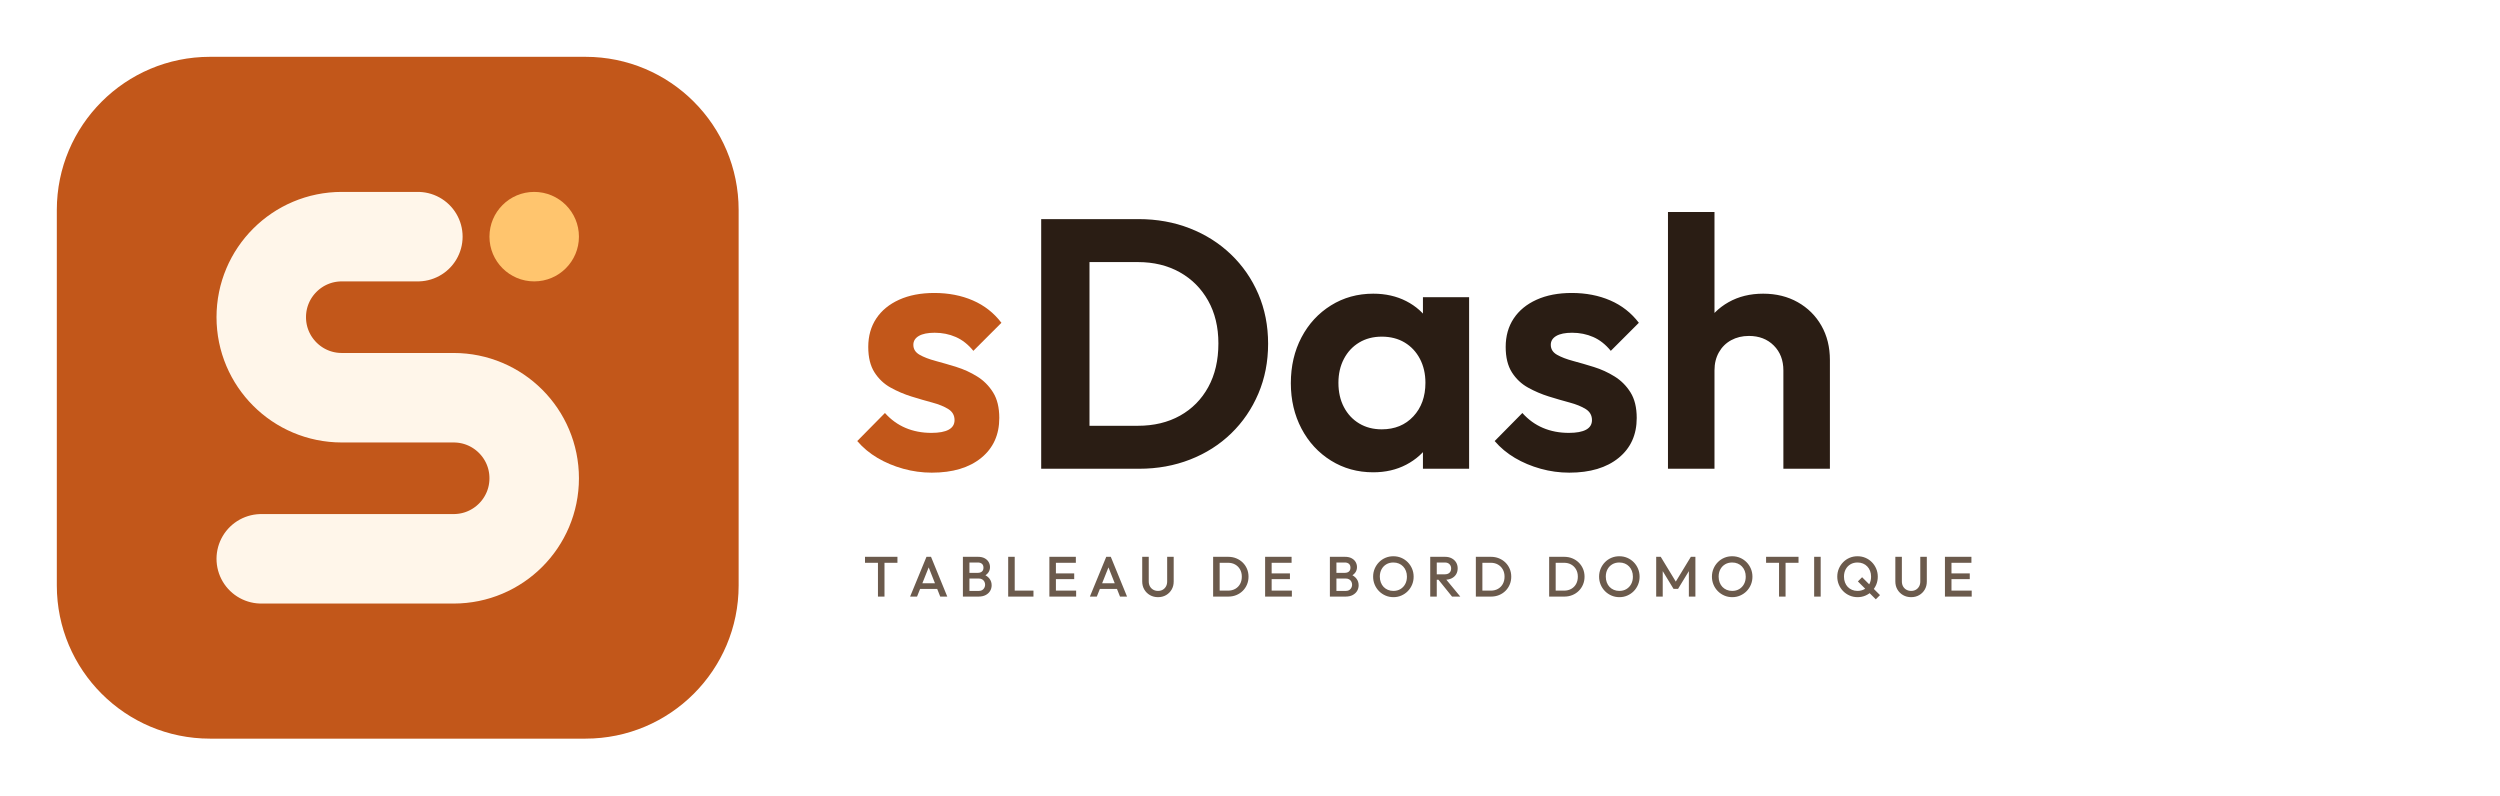
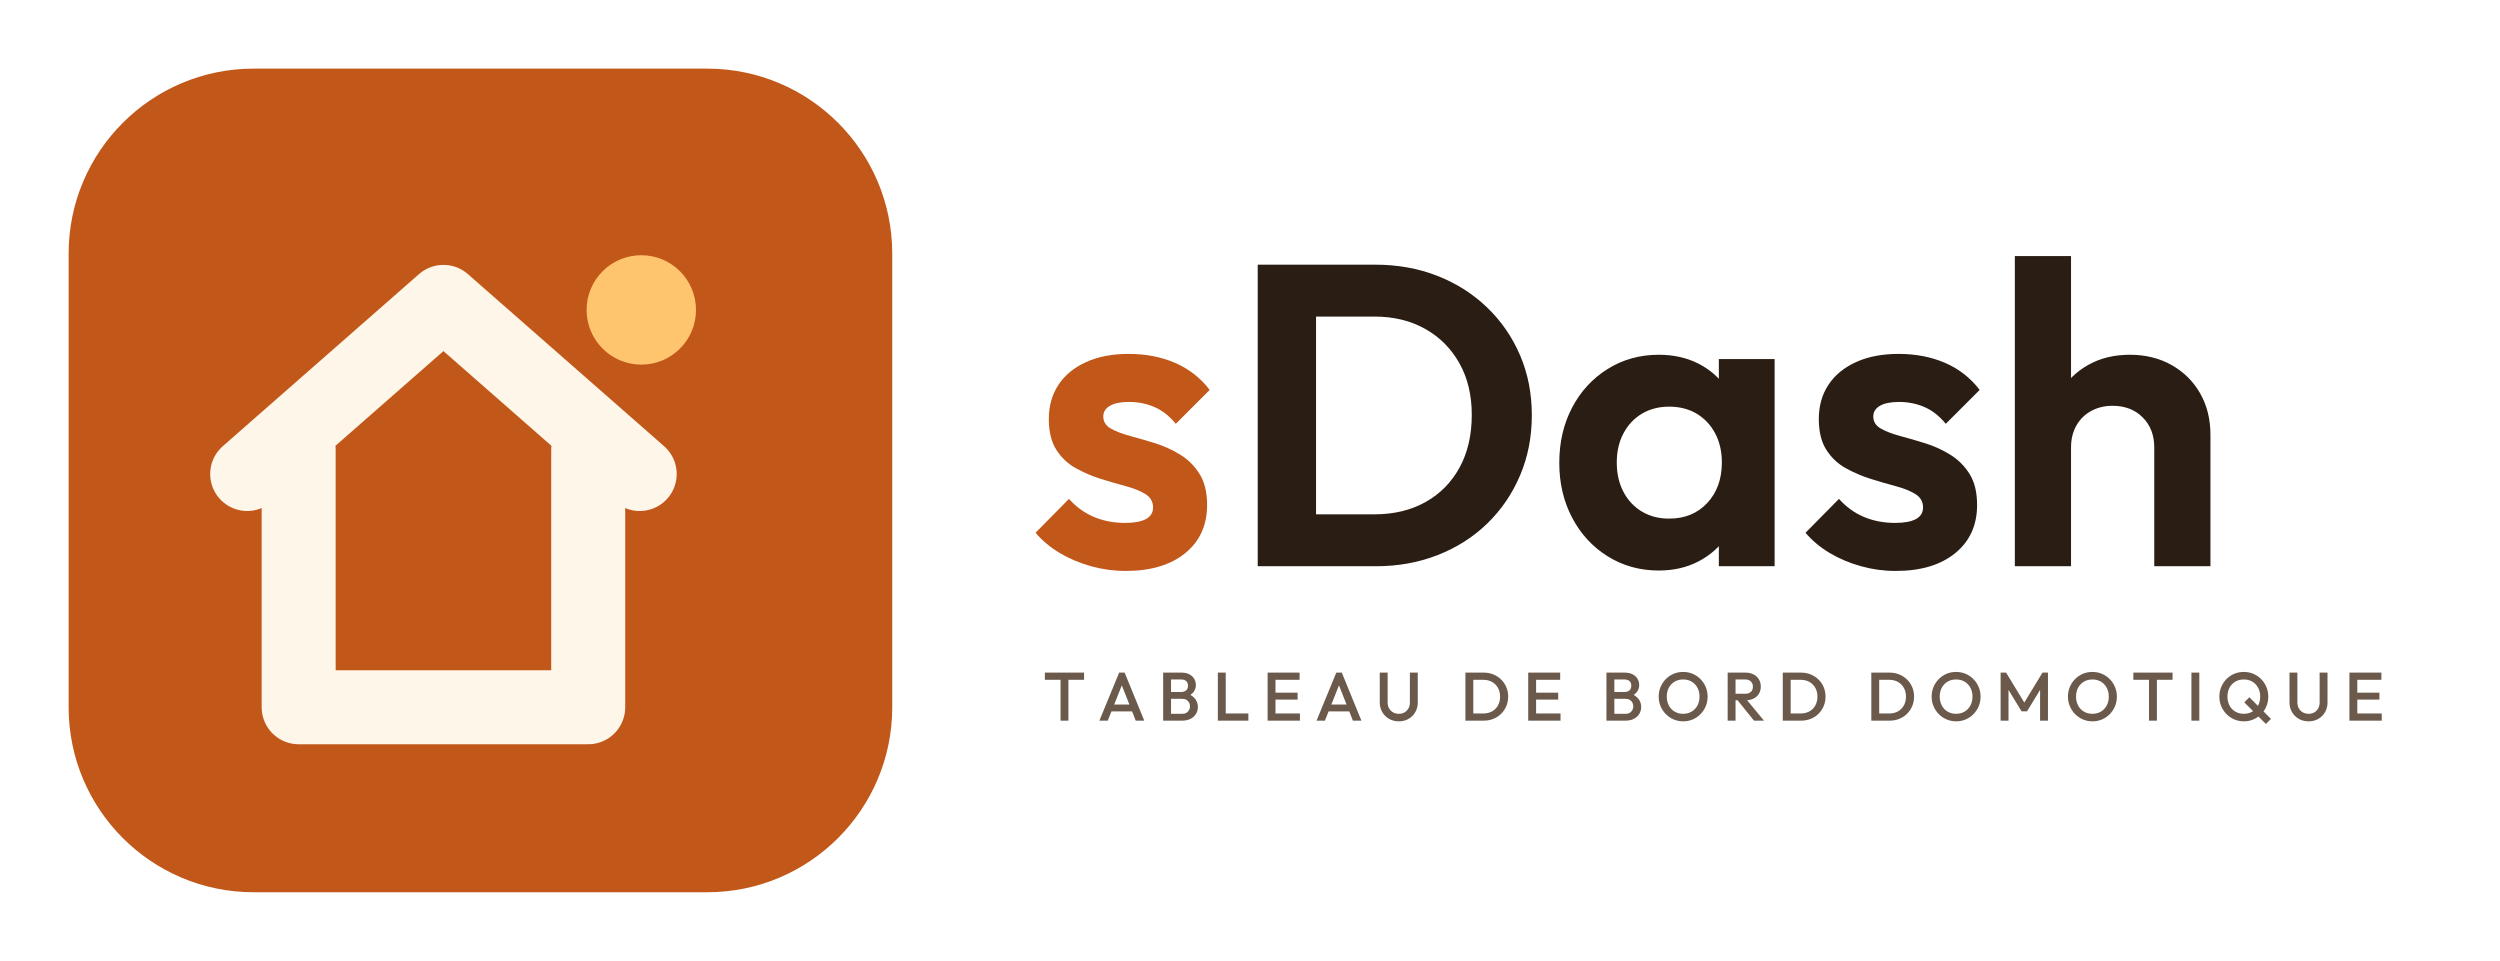
- <svg xmlns="http://www.w3.org/2000/svg" viewBox="0 0 1760 560" width="1760" height="560">
+ <svg xmlns="http://www.w3.org/2000/svg" viewBox="0 0 1457 560" width="1457" height="560">
  <svg x="40" y="40" width="480" height="480" viewBox="0 0 1024 1024">
    <rect width="1024" height="1024" rx="230" fill="#C2571A" />
-     <g transform="translate(512 512) scale(1.12) translate(-512 -512)">
-       <path d="M539 296 H437 A108 108 0 0 0 437 512 H587 A108 108 0 0 1 587 728 H329" fill="none" stroke="#FFF6EA" stroke-width="120" stroke-linecap="round" stroke-linejoin="round" />
-       <circle cx="695" cy="296" r="60" fill="#FFC56E" />
-     </g>
+     <path d="M222 504 L466 290 L710 504 M286 474 V794 H646 V474" fill="none" stroke="#FFF6EA" stroke-width="92" stroke-linecap="round" stroke-linejoin="round" />
+     <circle cx="712" cy="300" r="106" fill="#C2571A" />
+     <circle cx="712" cy="300" r="68" fill="#FFC56E" />
  </svg>
  <path d="M656.0 332.75Q645.75 332.75 635.875 330.0Q626.0 327.25 617.75 322.375Q609.5 317.5 603.5 310.5L623.0 290.75Q629.25 297.75 637.5 301.25Q645.75 304.75 655.75 304.75Q663.75 304.75 667.875 302.5Q672.0 300.25 672.0 295.75Q672.0 290.75 667.625 288.0Q663.25 285.25 656.25 283.375Q649.25 281.5 641.625 279.125Q634.0 276.75 627.0 272.875Q620.0 269.0 615.625 262.125Q611.25 255.25 611.25 244.25Q611.25 232.75 616.875 224.25Q622.5 215.75 633.0 211.0Q643.5 206.25 657.75 206.25Q672.75 206.25 684.875 211.5Q697.0 216.75 705.0 227.25L685.25 247.0Q679.75 240.25 672.875 237.25Q666.0 234.25 658.0 234.25Q650.75 234.25 646.875 236.5Q643.0 238.75 643.0 242.75Q643.0 247.25 647.375 249.75Q651.75 252.25 658.75 254.125Q665.75 256.0 673.375 258.375Q681.0 260.75 687.875 265.0Q694.75 269.25 699.125 276.25Q703.5 283.25 703.5 294.25Q703.5 312.0 690.75 322.375Q678.0 332.75 656.0 332.75Z" fill="#C2571A" />
  <path d="M756.25 330.0V299.75H801.0Q818.0 299.75 830.75 292.625Q843.5 285.5 850.625 272.5Q857.75 259.5 857.75 241.75Q857.75 224.5 850.5 211.625Q843.25 198.75 830.5 191.625Q817.75 184.5 801.0 184.5H755.5V154.25H801.5Q821.0 154.25 837.625 160.75Q854.25 167.25 866.625 179.125Q879.0 191.0 885.875 207.0Q892.75 223.0 892.75 242.0Q892.75 261.0 885.875 277.125Q879.0 293.25 866.75 305.125Q854.5 317.0 837.875 323.5Q821.25 330.0 802.0 330.0ZM733.0 330.0V154.25H767.0V330.0ZM966.75 332.5Q950.25 332.5 937.0 324.25Q923.75 316.0 916.25 301.75Q908.75 287.5 908.75 269.75Q908.75 251.75 916.25 237.5Q923.75 223.25 937.0 215.0Q950.25 206.75 966.75 206.75Q979.75 206.75 990.0 212.0Q1000.25 217.25 1006.375 226.625Q1012.5 236.0 1013.0 247.75V291.25Q1012.5 303.25 1006.375 312.5Q1000.25 321.75 990.0 327.125Q979.75 332.5 966.75 332.5ZM972.75 302.25Q986.5 302.25 995.0 293.125Q1003.5 284.0 1003.5 269.5Q1003.5 260.0 999.625 252.625Q995.75 245.25 988.875 241.125Q982.0 237.0 972.75 237.0Q963.75 237.0 956.875 241.125Q950.0 245.25 946.125 252.625Q942.25 260.0 942.25 269.5Q942.25 279.25 946.125 286.625Q950.0 294.0 956.875 298.125Q963.75 302.25 972.75 302.25ZM1001.75 330.0V297.5L1007.0 268.0L1001.75 239.0V209.25H1034.25V330.0ZM1104.75 332.75Q1094.5 332.75 1084.625 330.0Q1074.75 327.25 1066.5 322.375Q1058.25 317.5 1052.25 310.5L1071.75 290.75Q1078.0 297.75 1086.25 301.25Q1094.5 304.75 1104.5 304.75Q1112.5 304.75 1116.625 302.5Q1120.75 300.25 1120.75 295.75Q1120.75 290.75 1116.375 288.0Q1112.0 285.25 1105.0 283.375Q1098.0 281.5 1090.375 279.125Q1082.75 276.75 1075.75 272.875Q1068.75 269.0 1064.375 262.125Q1060.0 255.25 1060.0 244.25Q1060.0 232.75 1065.625 224.25Q1071.25 215.75 1081.75 211.0Q1092.25 206.25 1106.5 206.25Q1121.5 206.25 1133.625 211.5Q1145.75 216.75 1153.75 227.25L1134.0 247.0Q1128.5 240.25 1121.625 237.25Q1114.75 234.25 1106.75 234.25Q1099.5 234.25 1095.625 236.5Q1091.75 238.75 1091.75 242.75Q1091.75 247.25 1096.125 249.75Q1100.5 252.25 1107.5 254.125Q1114.5 256.0 1122.125 258.375Q1129.75 260.75 1136.625 265.0Q1143.5 269.25 1147.875 276.25Q1152.25 283.25 1152.25 294.25Q1152.25 312.0 1139.5 322.375Q1126.75 332.75 1104.75 332.75ZM1255.5 330.0V260.75Q1255.5 250.0 1248.75 243.25Q1242.0 236.5 1231.25 236.5Q1224.25 236.5 1218.75 239.5Q1213.25 242.5 1210.125 248.0Q1207.0 253.5 1207.0 260.75L1194.25 254.25Q1194.25 240.0 1200.25 229.375Q1206.25 218.75 1216.875 212.75Q1227.5 206.75 1241.25 206.75Q1255.0 206.75 1265.625 212.75Q1276.25 218.75 1282.25 229.25Q1288.25 239.75 1288.25 253.5V330.0ZM1174.25 330.0V149.25H1207.0V330.0Z" fill="#2A1D14" />
  <path d="M618.08 420.0V392.8H622.68V420.0ZM608.96 396.2V392.0H631.8V396.2ZM640.72 420.0 652.24 392.0H655.44L666.88 420.0H661.92L652.96 397.32H654.64L645.6 420.0ZM646.4 414.6V410.6H661.24V414.6ZM681.04 420.0V416.0H689.08Q691.2 416.0 692.36 414.68Q693.52 413.36 693.52 411.64Q693.52 410.48 693.0 409.48Q692.48 408.48 691.48 407.88Q690.48 407.28 689.08 407.28H681.04V403.28H688.4Q690.2 403.28 691.28 402.36Q692.36 401.44 692.36 399.64Q692.36 397.84 691.28 396.92Q690.2 396.0 688.4 396.0H681.04V392.0H688.52Q691.36 392.0 693.24 393.04Q695.12 394.08 696.04 395.72Q696.96 397.36 696.96 399.24Q696.96 401.44 695.74 403.12Q694.52 404.8 692.16 405.84L692.52 404.4Q695.16 405.48 696.64 407.44Q698.12 409.4 698.12 412.04Q698.12 414.2 697.06 416.0Q696.0 417.8 693.94 418.9Q691.88 420.0 688.88 420.0ZM677.88 420.0V392.0H682.48V420.0ZM709.76 420.0V392.0H714.36V420.0ZM712.92 420.0V415.8H727.56V420.0ZM738.76 420.0V392.0H743.36V420.0ZM741.92 420.0V415.8H757.6V420.0ZM741.92 407.72V403.68H756.24V407.72ZM741.92 396.2V392.0H757.4V396.2ZM767.28 420.0 778.8 392.0H782.0L793.44 420.0H788.48L779.52 397.32H781.2L772.16 420.0ZM772.96 414.6V410.6H787.8V414.6ZM815.24 420.4Q812.08 420.4 809.56 418.96Q807.04 417.52 805.58 415.02Q804.12 412.52 804.12 409.36V392.0H808.72V409.32Q808.72 411.36 809.58 412.86Q810.44 414.36 811.92 415.18Q813.4 416.0 815.24 416.0Q817.12 416.0 818.56 415.18Q820 414.36 820.84 412.86Q821.68 411.36 821.68 409.36V392.0H826.28V409.4Q826.28 412.56 824.84 415.04Q823.4 417.52 820.92 418.96Q818.44 420.4 815.24 420.4ZM857.2 420.0V415.8H864.56Q867.44 415.8 869.62 414.56Q871.8 413.32 873.02 411.1Q874.24 408.88 874.24 405.96Q874.24 403.08 873 400.88Q871.76 398.68 869.58 397.44Q867.4 396.2 864.56 396.2H857.2V392.0H864.68Q867.72 392.0 870.32 393.06Q872.92 394.12 874.86 396.02Q876.8 397.92 877.88 400.46Q878.96 403.0 878.96 406.0Q878.96 408.96 877.88 411.52Q876.8 414.08 874.88 415.98Q872.96 417.88 870.36 418.94Q867.76 420.0 864.76 420.0ZM854.04 420.0V392.0H858.64V420.0ZM890.64 420.0V392.0H895.24V420.0ZM893.8 420.0V415.8H909.48V420.0ZM893.8 407.72V403.68H908.12V407.72ZM893.8 396.2V392.0H909.28V396.2ZM939.4 420.0V416.0H947.44Q949.56 416.0 950.72 414.68Q951.88 413.36 951.88 411.64Q951.88 410.48 951.36 409.48Q950.84 408.48 949.84 407.88Q948.84 407.28 947.44 407.28H939.4V403.28H946.76Q948.56 403.28 949.64 402.36Q950.72 401.44 950.72 399.64Q950.72 397.84 949.64 396.92Q948.56 396.0 946.76 396.0H939.4V392.0H946.88Q949.72 392.0 951.6 393.04Q953.48 394.08 954.4 395.72Q955.32 397.36 955.32 399.24Q955.32 401.44 954.1 403.12Q952.88 404.8 950.52 405.84L950.88 404.4Q953.52 405.48 955 407.44Q956.48 409.4 956.48 412.04Q956.48 414.2 955.42 416.0Q954.36 417.8 952.3 418.9Q950.24 420.0 947.24 420.0ZM936.24 420.0V392.0H940.84V420.0ZM981 420.4Q978 420.4 975.4 419.28Q972.8 418.16 970.84 416.18Q968.88 414.2 967.78 411.58Q966.68 408.96 966.68 405.96Q966.68 402.96 967.78 400.36Q968.88 397.76 970.82 395.78Q972.76 393.8 975.34 392.7Q977.92 391.6 980.92 391.6Q983.92 391.6 986.5 392.7Q989.08 393.8 991.04 395.78Q993 397.76 994.1 400.38Q995.2 403.0 995.2 406.0Q995.2 409.0 994.1 411.62Q993 414.24 991.06 416.2Q989.12 418.16 986.54 419.28Q983.96 420.4 981 420.4ZM980.92 416.0Q983.76 416.0 985.9 414.72Q988.04 413.44 989.26 411.18Q990.48 408.92 990.48 405.96Q990.48 403.76 989.78 401.94Q989.08 400.12 987.8 398.78Q986.52 397.44 984.78 396.72Q983.04 396.0 980.92 396.0Q978.12 396.0 975.98 397.26Q973.84 398.52 972.62 400.76Q971.4 403.0 971.4 405.96Q971.4 408.16 972.1 410.02Q972.8 411.88 974.06 413.2Q975.32 414.52 977.08 415.26Q978.84 416.0 980.92 416.0ZM1010.04 408.12V404.32H1017.12Q1019.24 404.32 1020.42 403.22Q1021.6 402.12 1021.6 400.16Q1021.6 398.4 1020.44 397.2Q1019.28 396.0 1017.16 396.0H1010.04V392.0H1017.36Q1020 392.0 1022 393.06Q1024 394.12 1025.1 395.94Q1026.2 397.76 1026.2 400.08Q1026.2 402.52 1025.1 404.32Q1024 406.12 1022 407.12Q1020 408.12 1017.36 408.12ZM1006.88 420.0V392.0H1011.48V420.0ZM1022.24 420.0 1012.44 407.84 1016.72 406.28 1028.04 420.0ZM1042.16 420.0V415.8H1049.52Q1052.4 415.8 1054.58 414.56Q1056.76 413.32 1057.98 411.1Q1059.2 408.88 1059.2 405.96Q1059.2 403.08 1057.96 400.88Q1056.72 398.68 1054.54 397.44Q1052.36 396.2 1049.52 396.2H1042.16V392.0H1049.64Q1052.68 392.0 1055.28 393.06Q1057.88 394.12 1059.82 396.02Q1061.76 397.92 1062.84 400.46Q1063.92 403.0 1063.92 406.0Q1063.92 408.96 1062.84 411.52Q1061.76 414.08 1059.84 415.98Q1057.92 417.88 1055.32 418.94Q1052.72 420.0 1049.72 420.0ZM1039.0 420.0V392.0H1043.6V420.0ZM1093.76 420.0V415.8H1101.12Q1104.0 415.8 1106.18 414.56Q1108.36 413.32 1109.58 411.1Q1110.8 408.88 1110.8 405.96Q1110.8 403.08 1109.56 400.88Q1108.32 398.68 1106.14 397.44Q1103.96 396.2 1101.12 396.2H1093.76V392.0H1101.24Q1104.28 392.0 1106.88 393.06Q1109.48 394.12 1111.42 396.02Q1113.36 397.92 1114.44 400.46Q1115.52 403.0 1115.52 406.0Q1115.52 408.96 1114.44 411.52Q1113.36 414.08 1111.44 415.98Q1109.52 417.88 1106.92 418.94Q1104.32 420.0 1101.32 420.0ZM1090.6 420.0V392.0H1095.2V420.0ZM1140.08 420.4Q1137.08 420.4 1134.48 419.28Q1131.88 418.16 1129.92 416.18Q1127.96 414.2 1126.86 411.58Q1125.76 408.96 1125.76 405.96Q1125.76 402.96 1126.86 400.36Q1127.96 397.76 1129.9 395.78Q1131.84 393.8 1134.42 392.7Q1137 391.6 1140 391.6Q1143 391.6 1145.58 392.7Q1148.16 393.8 1150.12 395.78Q1152.08 397.76 1153.18 400.38Q1154.28 403.0 1154.28 406.0Q1154.28 409.0 1153.18 411.62Q1152.08 414.24 1150.14 416.2Q1148.2 418.16 1145.62 419.28Q1143.04 420.4 1140.08 420.4ZM1140 416.0Q1142.84 416.0 1144.98 414.72Q1147.12 413.44 1148.34 411.18Q1149.56 408.92 1149.56 405.96Q1149.56 403.76 1148.86 401.94Q1148.16 400.12 1146.88 398.78Q1145.6 397.44 1143.86 396.72Q1142.12 396.0 1140 396.0Q1137.2 396.0 1135.06 397.26Q1132.92 398.52 1131.7 400.76Q1130.48 403.0 1130.48 405.96Q1130.48 408.16 1131.18 410.02Q1131.88 411.88 1133.14 413.2Q1134.4 414.52 1136.16 415.26Q1137.92 416.0 1140 416.0ZM1165.96 420.0V392.0H1169.16L1180.8 411.16H1178.72L1190.36 392.0H1193.56V420.0H1188.96V400.08L1190 400.36L1181.36 414.56H1178.16L1169.52 400.36L1170.56 400.08V420.0ZM1219.52 420.4Q1216.52 420.4 1213.92 419.28Q1211.32 418.16 1209.36 416.18Q1207.4 414.2 1206.3 411.58Q1205.2 408.96 1205.2 405.96Q1205.2 402.96 1206.3 400.36Q1207.4 397.76 1209.34 395.78Q1211.28 393.8 1213.86 392.7Q1216.44 391.6 1219.44 391.6Q1222.44 391.6 1225.02 392.7Q1227.6 393.8 1229.56 395.78Q1231.52 397.76 1232.62 400.38Q1233.72 403.0 1233.72 406.0Q1233.72 409.0 1232.62 411.62Q1231.52 414.24 1229.58 416.2Q1227.64 418.16 1225.06 419.28Q1222.48 420.4 1219.52 420.4ZM1219.44 416.0Q1222.28 416.0 1224.42 414.72Q1226.56 413.44 1227.78 411.18Q1229.0 408.92 1229.0 405.96Q1229.0 403.76 1228.3 401.94Q1227.6 400.12 1226.32 398.78Q1225.04 397.44 1223.3 396.72Q1221.56 396.0 1219.44 396.0Q1216.64 396.0 1214.5 397.26Q1212.36 398.52 1211.14 400.76Q1209.92 403.0 1209.92 405.96Q1209.92 408.16 1210.62 410.02Q1211.32 411.88 1212.58 413.2Q1213.84 414.52 1215.6 415.26Q1217.36 416.0 1219.44 416.0ZM1252.44 420.0V392.8H1257.04V420.0ZM1243.32 396.2V392.0H1266.16V396.2ZM1277.16 420.0V392.0H1281.76V420.0ZM1307.76 420.4Q1304.76 420.4 1302.16 419.28Q1299.56 418.16 1297.6 416.18Q1295.64 414.2 1294.54 411.58Q1293.44 408.96 1293.44 405.96Q1293.44 402.96 1294.54 400.36Q1295.64 397.76 1297.58 395.78Q1299.52 393.8 1302.1 392.7Q1304.68 391.6 1307.68 391.6Q1310.68 391.6 1313.26 392.7Q1315.84 393.8 1317.8 395.78Q1319.76 397.76 1320.86 400.38Q1321.96 403.0 1321.96 406.0Q1321.96 409.0 1320.86 411.62Q1319.76 414.24 1317.82 416.2Q1315.88 418.16 1313.3 419.28Q1310.72 420.4 1307.76 420.4ZM1320.56 421.92 1307.96 409.32 1310.92 406.36 1323.52 418.96ZM1307.68 416.0Q1310.52 416.0 1312.66 414.72Q1314.8 413.44 1316.02 411.18Q1317.24 408.92 1317.24 405.96Q1317.24 403.76 1316.54 401.94Q1315.84 400.12 1314.56 398.78Q1313.28 397.44 1311.54 396.72Q1309.8 396.0 1307.68 396.0Q1304.88 396.0 1302.74 397.26Q1300.6 398.52 1299.38 400.76Q1298.16 403.0 1298.16 405.96Q1298.16 408.16 1298.86 410.02Q1299.56 411.88 1300.82 413.2Q1302.08 414.52 1303.84 415.26Q1305.6 416.0 1307.68 416.0ZM1345.44 420.4Q1342.28 420.4 1339.76 418.96Q1337.24 417.52 1335.78 415.02Q1334.32 412.52 1334.32 409.36V392.0H1338.92V409.32Q1338.92 411.36 1339.78 412.86Q1340.64 414.36 1342.12 415.18Q1343.6 416.0 1345.44 416.0Q1347.32 416.0 1348.76 415.18Q1350.2 414.36 1351.04 412.86Q1351.88 411.36 1351.88 409.36V392.0H1356.48V409.4Q1356.48 412.56 1355.04 415.04Q1353.6 417.52 1351.12 418.96Q1348.64 420.4 1345.44 420.4ZM1369.24 420.0V392.0H1373.84V420.0ZM1372.4 420.0V415.8H1388.08V420.0ZM1372.4 407.72V403.68H1386.72V407.72ZM1372.4 396.2V392.0H1387.88V396.2Z" fill="#6B5A4C" />
</svg>
